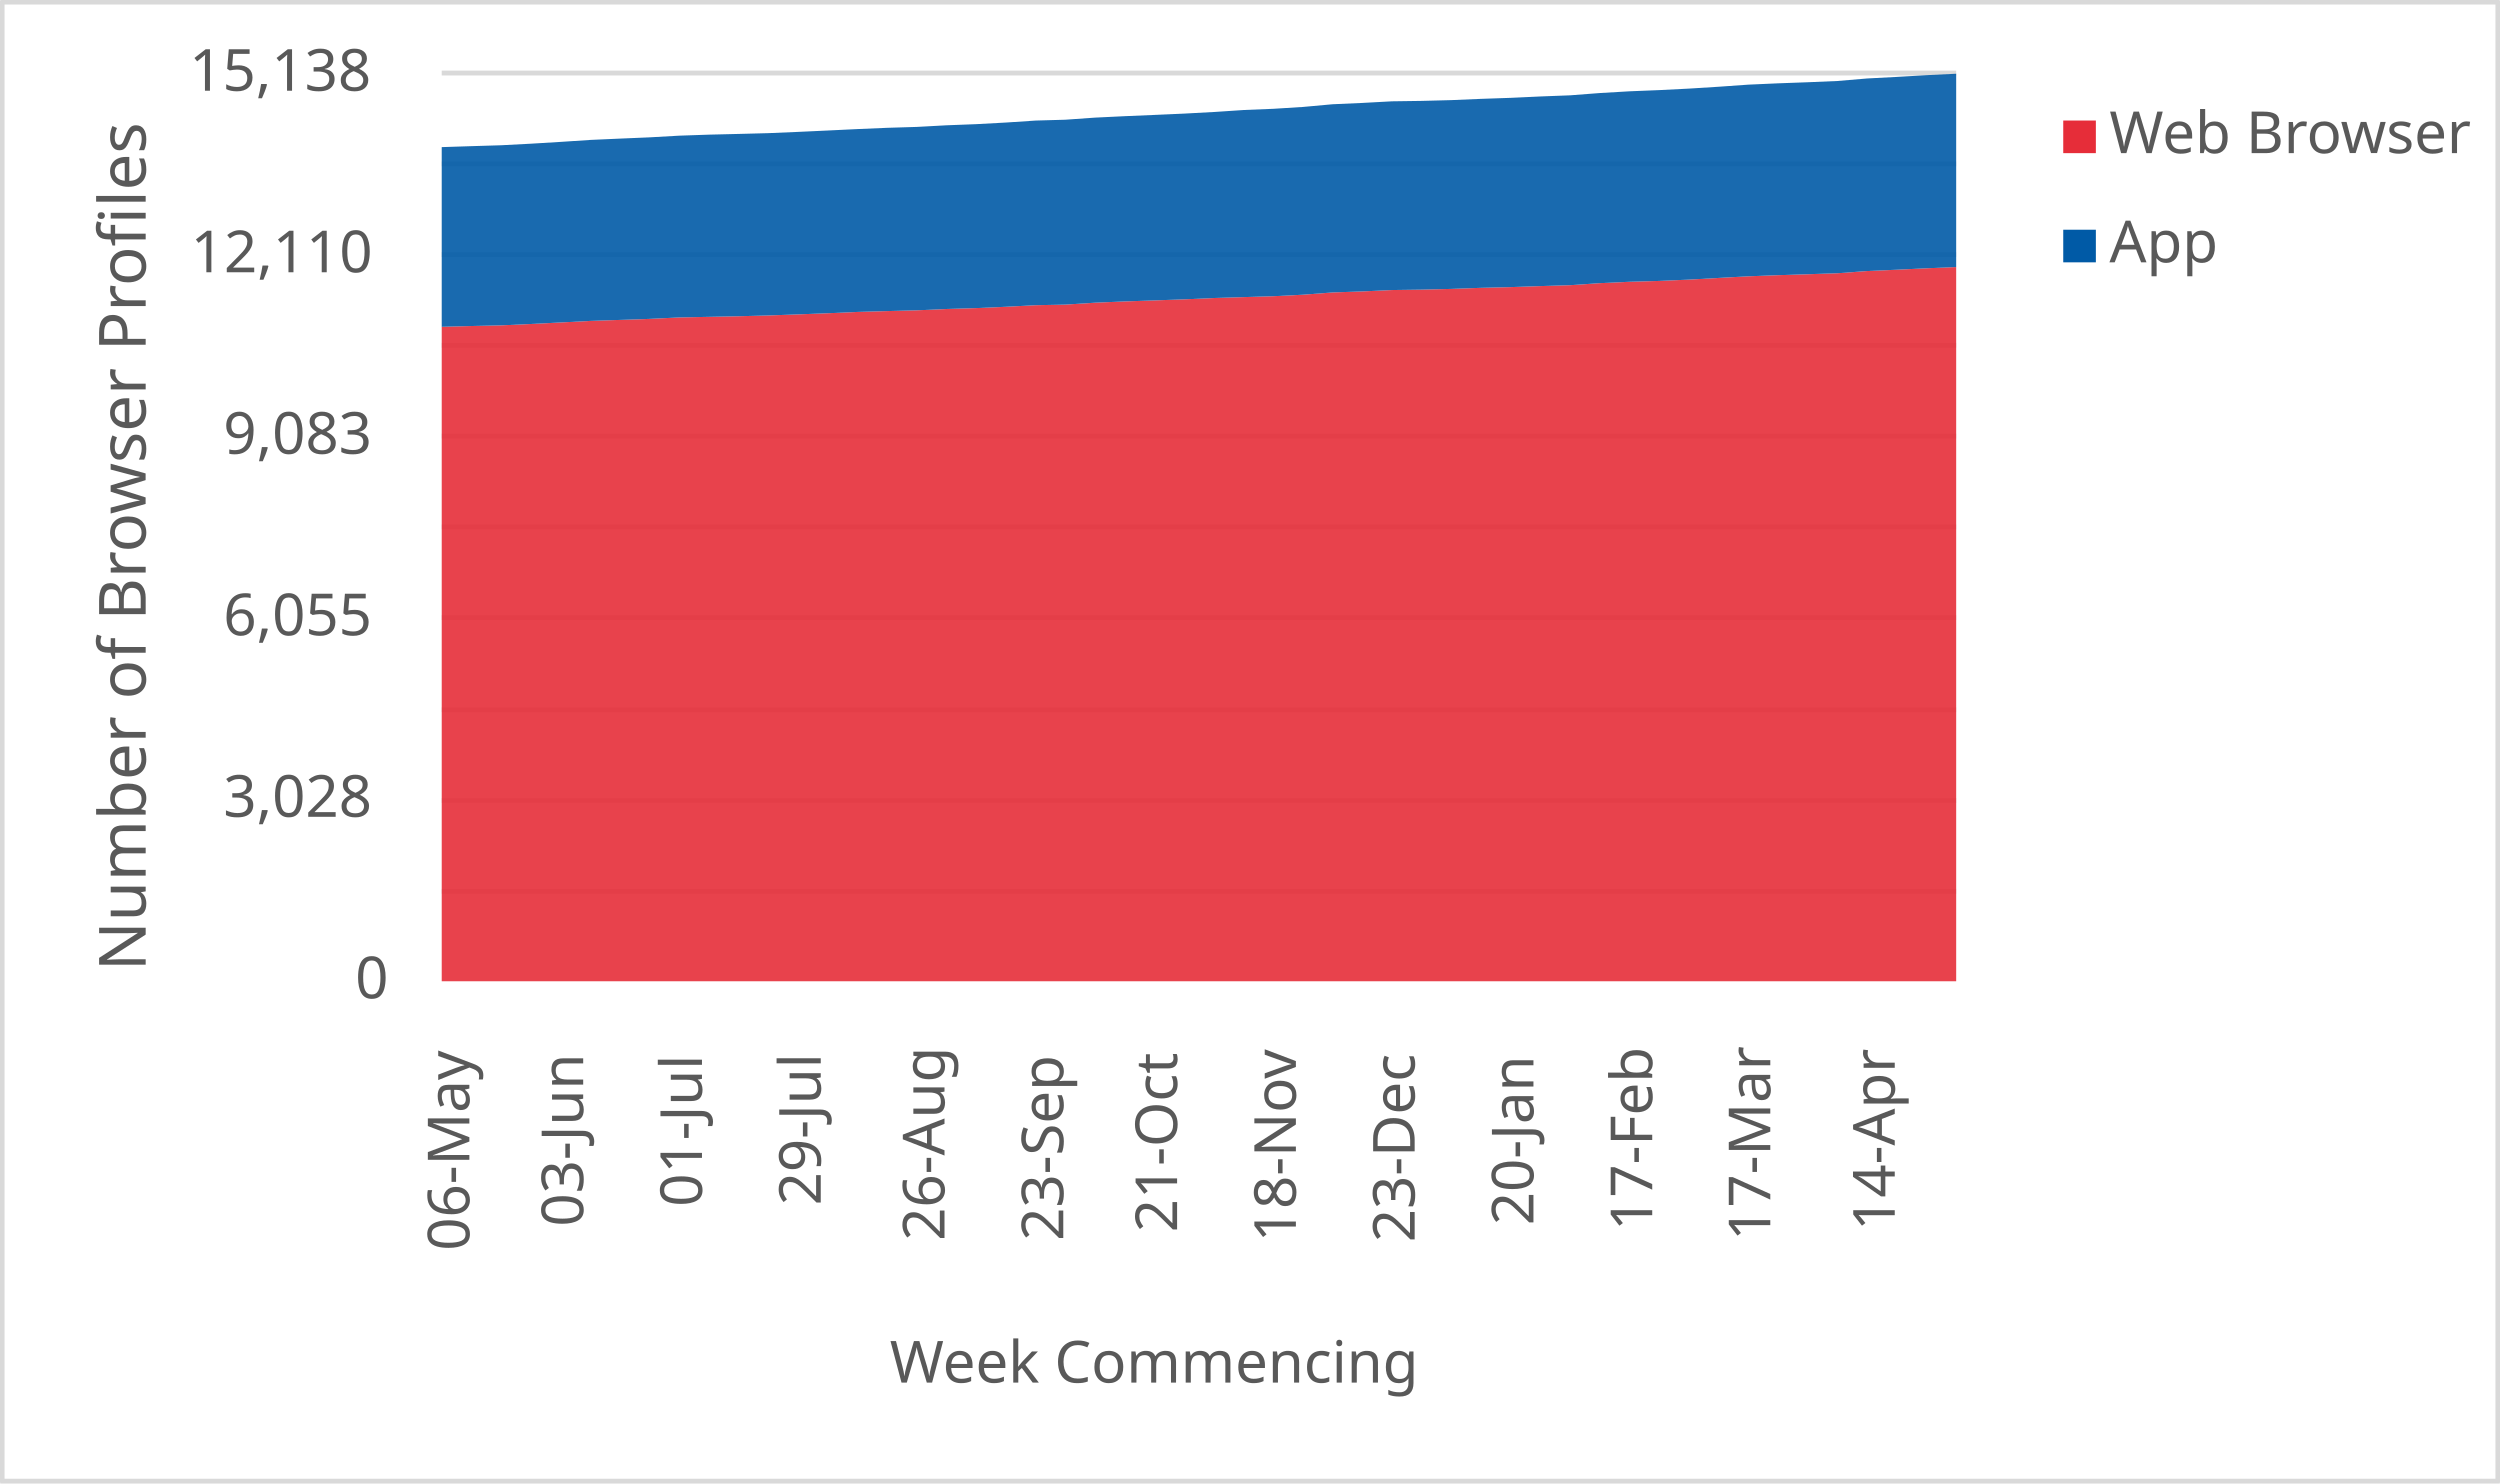
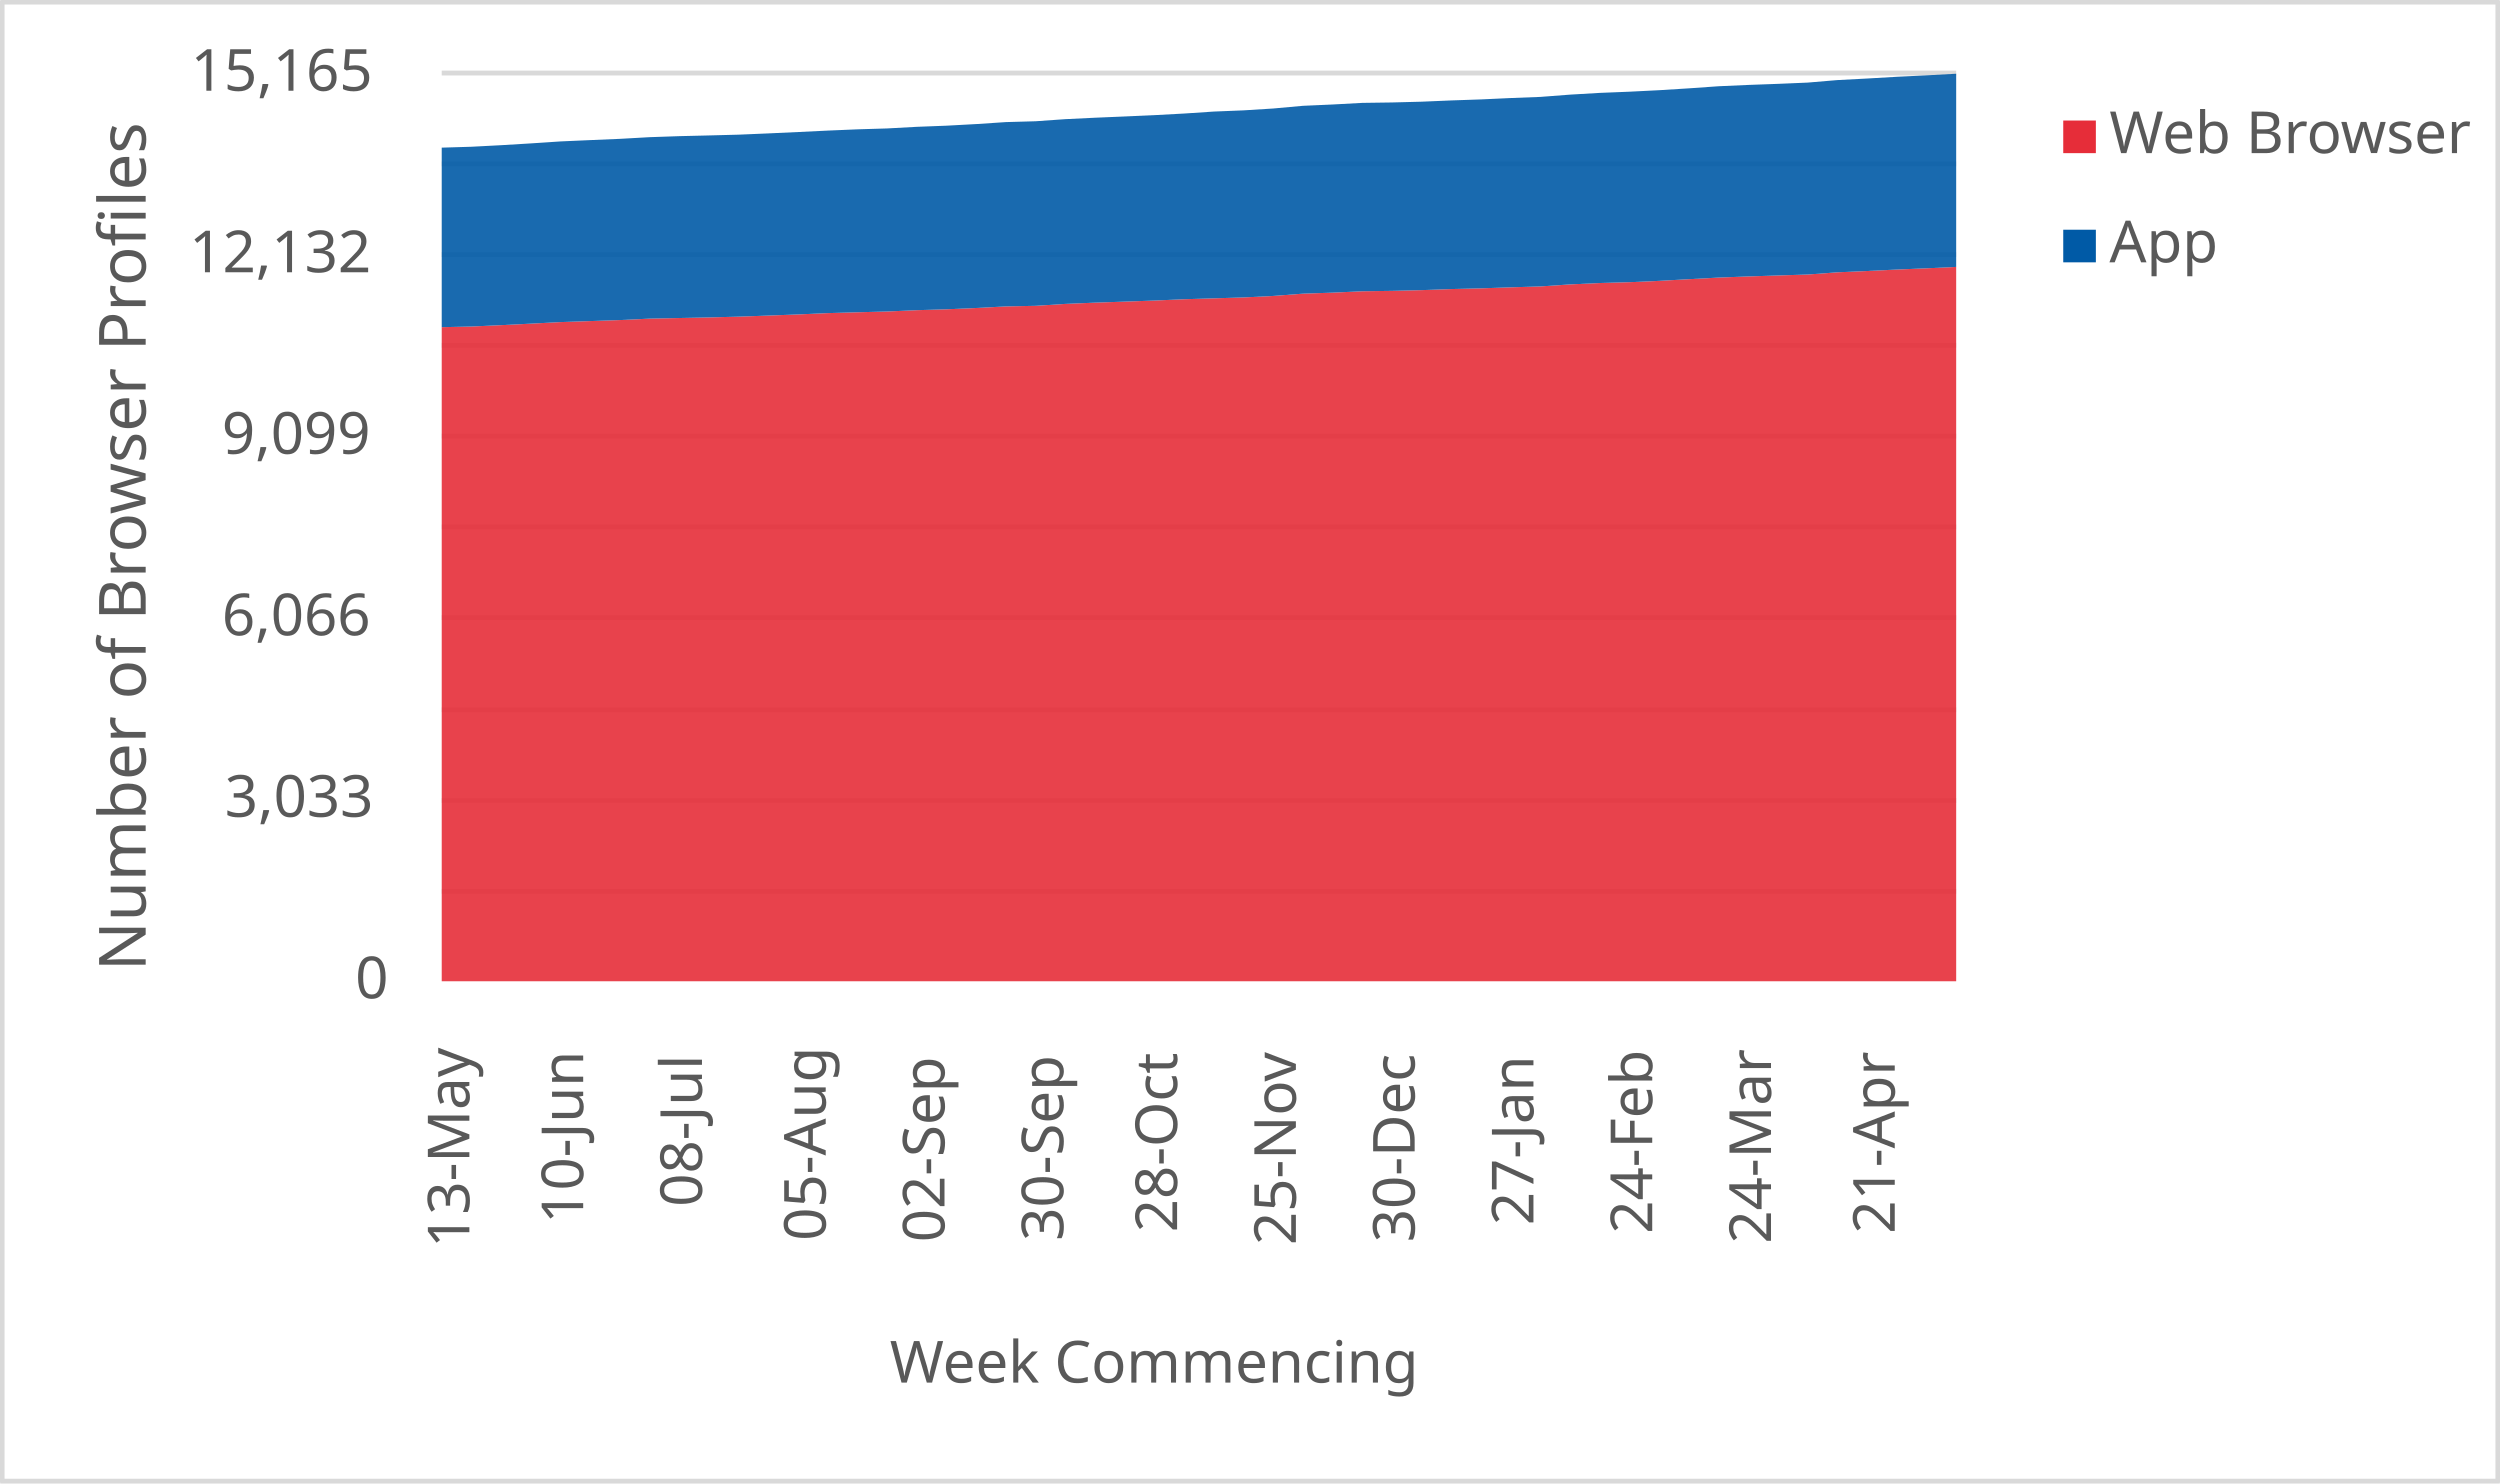
<svg xmlns="http://www.w3.org/2000/svg" width="1763" height="1046" xml:space="preserve" overflow="hidden">
  <defs>
    <clipPath id="clip0">
      <rect x="2917" y="346" width="1763" height="1046" />
    </clipPath>
  </defs>
  <g clip-path="url(#clip0)" transform="translate(-2917 -346)">
    <rect x="2918" y="347" width="1760" height="1043" fill="#FFFFFF" />
    <g>
      <path d="    M3228.5 974.532 4296.5 974.532    M3228.5 910.53 4296.5 910.53    M3228.5 846.528 4296.5 846.528    M3228.5 781.526 4296.5 781.526    M3228.5 717.524 4296.5 717.524    M3228.5 653.522 4296.5 653.522    M3228.5 589.52 4296.5 589.52    M3228.5 525.517 4296.5 525.517    M3228.5 461.515 4296.5 461.515    M3228.5 397.5 4296.5 397.5" stroke="#D9D9D9" stroke-width="3.438" stroke-linejoin="round" stroke-miterlimit="10" fill="none" />
    </g>
    <g>
      <path d="M 1038.5 4296.5 1038.5" stroke="#D9D9D9" stroke-width="3.438" stroke-linejoin="round" stroke-miterlimit="10" fill="none" fill-rule="evenodd" />
    </g>
    <g>
-       <text fill="#595959" font-family="Verdana,sans-serif" font-weight="400" font-size="41" transform="matrix(6.12323e-17 -1 1 6.12323e-17 3248 1228)">06-May</text>
+       <text fill="#595959" font-family="Verdana,sans-serif" font-weight="400" font-size="41" transform="matrix(6.12323e-17 -1 1 6.12323e-17 3248 1226)">13-May</text>
    </g>
    <g>
-       <text fill="#595959" font-family="Verdana,sans-serif" font-weight="400" font-size="41" transform="matrix(6.12323e-17 -1 1 6.12323e-17 3328.265 1211)">03-Jun</text>
+       <text fill="#595959" font-family="Verdana,sans-serif" font-weight="400" font-size="41" transform="matrix(6.12323e-17 -1 1 6.12323e-17 3328.265 1209)">10-Jun</text>
    </g>
    <g>
-       <text fill="#595959" font-family="Verdana,sans-serif" font-weight="400" font-size="41" transform="matrix(6.12323e-17 -1 1 6.12323e-17 3412.029 1197)">01-Jul</text>
+       <text fill="#595959" font-family="Verdana,sans-serif" font-weight="400" font-size="41" transform="matrix(6.12323e-17 -1 1 6.12323e-17 3412.029 1197)">08-Jul</text>
    </g>
    <g>
-       <text fill="#595959" font-family="Verdana,sans-serif" font-weight="400" font-size="41" transform="matrix(6.12323e-17 -1 1 6.12323e-17 3495.794 1196)">29-Jul</text>
+       <text fill="#595959" font-family="Verdana,sans-serif" font-weight="400" font-size="41" transform="matrix(6.12323e-17 -1 1 6.12323e-17 3499.294 1221)">05-Aug</text>
    </g>
    <g>
-       <text fill="#595959" font-family="Verdana,sans-serif" font-weight="400" font-size="41" transform="matrix(6.12323e-17 -1 1 6.12323e-17 3583.059 1221)">26-Aug</text>
+       <text fill="#595959" font-family="Verdana,sans-serif" font-weight="400" font-size="41" transform="matrix(6.12323e-17 -1 1 6.12323e-17 3583.059 1222)">02-Sep</text>
    </g>
    <g>
-       <text fill="#595959" font-family="Verdana,sans-serif" font-weight="400" font-size="41" transform="matrix(6.12323e-17 -1 1 6.12323e-17 3666.824 1221)">23-Sep</text>
+       <text fill="#595959" font-family="Verdana,sans-serif" font-weight="400" font-size="41" transform="matrix(6.12323e-17 -1 1 6.12323e-17 3666.824 1221)">30-Sep</text>
    </g>
    <g>
-       <text fill="#595959" font-family="Verdana,sans-serif" font-weight="400" font-size="41" transform="matrix(6.12323e-17 -1 1 6.12323e-17 3747.088 1215)">21-Oct</text>
+       <text fill="#595959" font-family="Verdana,sans-serif" font-weight="400" font-size="41" transform="matrix(6.12323e-17 -1 1 6.12323e-17 3747.088 1215)">28-Oct</text>
    </g>
    <g>
-       <text fill="#595959" font-family="Verdana,sans-serif" font-weight="400" font-size="41" transform="matrix(6.12323e-17 -1 1 6.12323e-17 3830.853 1222)">18-Nov</text>
+       <text fill="#595959" font-family="Verdana,sans-serif" font-weight="400" font-size="41" transform="matrix(6.12323e-17 -1 1 6.12323e-17 3830.853 1224)">25-Nov</text>
    </g>
    <g>
-       <text fill="#595959" font-family="Verdana,sans-serif" font-weight="400" font-size="41" transform="matrix(6.12323e-17 -1 1 6.12323e-17 3914.618 1222)">23-Dec</text>
+       <text fill="#595959" font-family="Verdana,sans-serif" font-weight="400" font-size="41" transform="matrix(6.12323e-17 -1 1 6.12323e-17 3914.618 1222)">30-Dec</text>
    </g>
    <g>
-       <text fill="#595959" font-family="Verdana,sans-serif" font-weight="400" font-size="41" transform="matrix(6.12323e-17 -1 1 6.12323e-17 3998.382 1210)">20-Jan</text>
+       <text fill="#595959" font-family="Verdana,sans-serif" font-weight="400" font-size="41" transform="matrix(6.12323e-17 -1 1 6.12323e-17 3998.382 1210)">27-Jan</text>
    </g>
    <g>
-       <text fill="#595959" font-family="Verdana,sans-serif" font-weight="400" font-size="41" transform="matrix(6.12323e-17 -1 1 6.12323e-17 4082.147 1214)">17-Feb</text>
+       <text fill="#595959" font-family="Verdana,sans-serif" font-weight="400" font-size="41" transform="matrix(6.12323e-17 -1 1 6.12323e-17 4082.147 1216)">24-Feb</text>
    </g>
    <g>
-       <text fill="#595959" font-family="Verdana,sans-serif" font-weight="400" font-size="41" transform="matrix(6.12323e-17 -1 1 6.12323e-17 4165.412 1221)">17-Mar</text>
+       <text fill="#595959" font-family="Verdana,sans-serif" font-weight="400" font-size="41" transform="matrix(6.12323e-17 -1 1 6.12323e-17 4165.912 1223)">24-Mar</text>
    </g>
    <g>
-       <text fill="#595959" font-family="Verdana,sans-serif" font-weight="400" font-size="41" transform="matrix(6.12323e-17 -1 1 6.12323e-17 4253.176 1214)">14-Apr</text>
+       <text fill="#595959" font-family="Verdana,sans-serif" font-weight="400" font-size="41" transform="matrix(6.12323e-17 -1 1 6.12323e-17 4253.176 1216)">21-Apr</text>
    </g>
    <g>
      <text fill="#595959" font-family="Verdana,sans-serif" font-weight="400" font-size="41" transform="matrix(1 0 0 1 3167.5 1050)">0</text>
    </g>
    <g>
-       <text fill="#595959" font-family="Verdana,sans-serif" font-weight="400" font-size="41" transform="matrix(1 0 0 1 3074.5 922)">3,028</text>
+       <text fill="#595959" font-family="Verdana,sans-serif" font-weight="400" font-size="41" transform="matrix(1 0 0 1 3075.5 922)">3,033</text>
    </g>
    <g>
-       <text fill="#595959" font-family="Verdana,sans-serif" font-weight="400" font-size="41" transform="matrix(1 0 0 1 3074.5 794)">6,055</text>
+       <text fill="#595959" font-family="Verdana,sans-serif" font-weight="400" font-size="41" transform="matrix(1 0 0 1 3073.5 794)">6,066</text>
    </g>
    <g>
-       <text fill="#595959" font-family="Verdana,sans-serif" font-weight="400" font-size="41" transform="matrix(1 0 0 1 3074.5 666)">9,083</text>
+       <text fill="#595959" font-family="Verdana,sans-serif" font-weight="400" font-size="41" transform="matrix(1 0 0 1 3073.5 666)">9,099</text>
    </g>
    <g>
-       <text fill="#595959" font-family="Verdana,sans-serif" font-weight="400" font-size="41" transform="matrix(1 0 0 1 3051.5 538)">12,110</text>
+       <text fill="#595959" font-family="Verdana,sans-serif" font-weight="400" font-size="41" transform="matrix(1 0 0 1 3050.5 538)">12,132</text>
    </g>
    <g>
-       <text fill="#595959" font-family="Verdana,sans-serif" font-weight="400" font-size="41" transform="matrix(1 0 0 1 3050.5 410)">15,138</text>
+       <text fill="#595959" font-family="Verdana,sans-serif" font-weight="400" font-size="41" transform="matrix(1 0 0 1 3051.5 410)">15,165</text>
    </g>
    <g>
      <text fill="#595959" font-family="Verdana,sans-serif" font-weight="400" font-size="41" transform="matrix(1 0 0 1 3544.5 1321)">Week Commencing</text>
    </g>
    <g>
      <text fill="#595959" font-family="Verdana,sans-serif" font-weight="400" font-size="46" transform="matrix(6.12323e-17 -1 1 6.12323e-17 3019.73 1030.75)">Number of Browser Profiles</text>
    </g>
    <rect x="2918.5" y="347.5" width="1760" height="1043" stroke="#D9D9D9" stroke-width="3.438" stroke-linejoin="round" stroke-miterlimit="10" fill="none" />
    <g>
-       <path d="M3228.5 1038 3249.441 1038 3270.382 1038 3291.324 1038 3312.265 1038 3333.206 1038 3354.147 1038 3375.088 1038 3396.029 1038 3416.971 1038 3437.912 1038 3458.853 1038 3479.794 1038 3500.735 1038 3521.676 1038 3542.618 1038 3563.559 1038 3584.5 1038 3605.441 1038 3626.382 1038 3647.324 1038 3668.265 1038 3689.206 1038 3710.147 1038 3731.088 1038 3752.029 1038 3772.971 1038 3793.912 1038 3814.853 1038 3835.794 1038 3856.735 1038 3877.676 1038 3898.618 1038 3919.559 1038 3940.5 1038 3961.441 1038 3982.382 1038 4003.324 1038 4024.265 1038 4045.206 1038 4066.147 1038 4087.088 1038 4108.029 1038 4128.971 1038 4149.912 1038 4170.853 1038 4191.794 1038 4212.735 1038 4233.676 1038 4254.618 1038 4275.559 1038 4296.5 1038 4296.5 534.303 4275.559 535.191 4254.618 536.206 4233.676 537.136 4212.735 538.7 4191.794 539.377 4170.853 540.053 4149.912 540.856 4128.971 541.998 4108.029 543.182 4087.088 544.112 4066.147 544.704 4045.206 545.676 4024.265 547.113 4003.324 547.748 3982.382 548.466 3961.441 548.974 3940.5 549.735 3919.559 550.242 3898.618 550.538 3877.676 551.51 3856.735 552.229 3835.794 553.836 3814.853 554.893 3793.912 555.527 3772.971 556.161 3752.029 557.091 3731.088 557.852 3710.147 558.571 3689.206 559.459 3668.265 560.811 3647.324 561.234 3626.382 562.333 3605.441 563.264 3584.5 563.898 3563.559 564.828 3542.618 565.377 3521.676 565.969 3500.735 566.899 3479.794 567.703 3458.853 568.464 3437.912 569.013 3416.971 569.436 3396.029 569.859 3375.088 570.874 3354.147 571.592 3333.206 572.311 3312.265 573.41 3291.324 574.467 3270.382 575.44 3249.441 575.905 3228.5 576.454 3228.5 1038Z" fill="#e62d39" opacity="0.9" />
+       <path d="M3228.5 1038 3249.441 1038 3270.382 1038 3291.324 1038 3312.265 1038 3333.206 1038 3354.147 1038 3375.088 1038 3396.029 1038 3416.971 1038 3437.912 1038 3458.853 1038 3479.794 1038 3500.735 1038 3521.676 1038 3542.618 1038 3563.559 1038 3584.5 1038 3605.441 1038 3626.382 1038 3647.324 1038 3668.265 1038 3689.206 1038 3710.147 1038 3731.088 1038 3752.029 1038 3772.971 1038 3793.912 1038 3814.853 1038 3835.794 1038 3856.735 1038 3877.676 1038 3898.618 1038 3919.559 1038 3940.5 1038 3961.441 1038 3982.382 1038 4003.324 1038 4024.265 1038 4045.206 1038 4066.147 1038 4087.088 1038 4108.029 1038 4128.971 1038 4149.912 1038 4170.853 1038 4191.794 1038 4212.735 1038 4233.676 1038 4254.618 1038 4275.559 1038 4296.5 1038 4296.5 534.229 4275.559 535.2 4254.618 536.086 4233.676 537.099 4212.735 538.028 4191.794 539.589 4170.853 540.264 4149.912 540.94 4128.971 541.742 4108.029 542.881 4087.088 544.063 4066.147 544.991 4045.206 545.582 4024.265 546.553 4003.324 547.987 3982.382 548.621 3961.441 549.338 3940.5 549.844 3919.559 550.604 3898.618 551.11 3877.676 551.406 3856.735 552.377 3835.794 553.094 3814.853 554.698 3793.912 555.753 3772.971 556.386 3752.029 557.019 3731.088 557.947 3710.147 558.707 3689.206 559.424 3668.265 560.311 3647.324 561.661 3626.382 562.083 3605.441 563.18 3584.5 564.109 3563.559 564.742 3542.618 565.67 3521.676 566.219 3500.735 566.81 3479.794 567.738 3458.853 568.54 3437.912 569.3 3416.971 569.848 3396.029 570.27 3375.088 570.692 3354.147 571.705 3333.206 572.423 3312.265 573.14 3291.324 574.237 3270.382 575.292 3249.441 576.263 3228.5 576.727 3228.5 1038Z" fill="#e62d39" opacity="0.9" />
    </g>
    <g>
-       <path d="M3228.5 576.454 3249.441 575.905 3270.382 575.44 3291.324 574.467 3312.265 573.41 3333.206 572.311 3354.147 571.592 3375.088 570.874 3396.029 569.859 3416.971 569.436 3437.912 569.013 3458.853 568.464 3479.794 567.703 3500.735 566.899 3521.676 565.969 3542.618 565.377 3563.559 564.828 3584.5 563.898 3605.441 563.264 3626.382 562.333 3647.324 561.234 3668.265 560.811 3689.206 559.459 3710.147 558.571 3731.088 557.852 3752.029 557.091 3772.971 556.161 3793.912 555.527 3814.853 554.893 3835.794 553.836 3856.735 552.229 3877.676 551.51 3898.618 550.538 3919.559 550.242 3940.5 549.735 3961.441 548.974 3982.382 548.466 4003.324 547.748 4024.265 547.113 4045.206 545.676 4066.147 544.704 4087.088 544.112 4108.029 543.182 4128.971 541.998 4149.912 540.856 4170.853 540.053 4191.794 539.377 4212.735 538.7 4233.676 537.136 4254.618 536.206 4275.559 535.191 4296.5 534.303 4296.5 398 4275.559 399.015 4254.618 400.241 4233.676 401.34 4212.735 403.116 4191.794 404.003 4170.853 404.764 4149.912 405.695 4128.971 407.174 4108.029 408.485 4087.088 409.542 4066.147 410.387 4045.206 411.613 4024.265 413.22 4003.324 414.023 3982.382 414.996 3961.441 415.714 3940.5 416.602 3919.559 417.152 3898.618 417.448 3877.676 418.589 3856.735 419.519 3835.794 421.422 3814.853 422.732 3793.912 423.578 3772.971 424.973 3752.029 426.115 3731.088 427.045 3710.147 427.933 3689.206 428.947 3668.265 430.427 3647.324 431.019 3626.382 432.414 3605.441 433.556 3584.5 434.359 3563.559 435.5 3542.618 436.134 3521.676 437.022 3500.735 438.037 3479.794 439.009 3458.853 439.897 3437.912 440.447 3416.971 440.954 3396.029 441.673 3375.088 442.857 3354.147 443.744 3333.206 444.675 3312.265 446.07 3291.324 447.338 3270.382 448.437 3249.441 449.071 3228.5 449.748 3228.5 576.454Z" fill="#005aa6" opacity="0.9" />
+       <path d="M3228.5 576.727 3249.441 576.263 3270.382 575.292 3291.324 574.237 3312.265 573.14 3333.206 572.423 3354.147 571.705 3375.088 570.692 3396.029 570.27 3416.971 569.848 3437.912 569.3 3458.853 568.54 3479.794 567.738 3500.735 566.81 3521.676 566.219 3542.618 565.67 3563.559 564.742 3584.5 564.109 3605.441 563.18 3626.382 562.083 3647.324 561.661 3668.265 560.311 3689.206 559.424 3710.147 558.707 3731.088 557.947 3752.029 557.019 3772.971 556.386 3793.912 555.753 3814.853 554.698 3835.794 553.094 3856.735 552.377 3877.676 551.406 3898.618 551.11 3919.559 550.604 3940.5 549.844 3961.441 549.338 3982.382 548.621 4003.324 547.987 4024.265 546.553 4045.206 545.582 4066.147 544.991 4087.088 544.063 4108.029 542.881 4128.971 541.742 4149.912 540.94 4170.853 540.264 4191.794 539.589 4212.735 538.028 4233.676 537.099 4254.618 536.086 4275.559 535.2 4296.5 534.229 4296.5 398 4275.559 399.139 4254.618 400.152 4233.676 401.376 4212.735 402.473 4191.794 404.246 4170.853 405.132 4149.912 405.892 4128.971 406.82 4108.029 408.297 4087.088 409.606 4066.147 410.661 4045.206 411.505 4024.265 412.729 4003.324 414.332 3982.382 415.134 3961.441 416.105 3940.5 416.822 3919.559 417.709 3898.618 418.257 3877.676 418.553 3856.735 419.692 3835.794 420.621 3814.853 422.52 3793.912 423.828 3772.971 424.672 3752.029 426.065 3731.088 427.204 3710.147 428.133 3689.206 429.019 3668.265 430.032 3647.324 431.509 3626.382 432.1 3605.441 433.492 3584.5 434.632 3563.559 435.434 3542.618 436.573 3521.676 437.206 3500.735 438.092 3479.794 439.105 3458.853 440.076 3437.912 440.962 3416.971 441.511 3396.029 442.017 3375.088 442.735 3354.147 443.916 3333.206 444.803 3312.265 445.731 3291.324 447.124 3270.382 448.39 3249.441 449.487 3228.5 450.12 3228.5 576.727Z" fill="#005aa6" opacity="0.9" />
    </g>
    <g>
      <rect x="4372" y="431" width="23" height="23" fill="#e62d39" />
    </g>
    <g>
      <text fill="#595959" font-family="Verdana,sans-serif" font-weight="400" font-size="41" transform="matrix(1 0 0 1 4404.56 454)">Web Browser</text>
    </g>
    <g>
      <rect x="4372" y="508" width="23" height="23" fill="#005aa6" />
    </g>
    <g>
      <text fill="#595959" font-family="Verdana,sans-serif" font-weight="400" font-size="41" transform="matrix(1 0 0 1 4404.56 531)">App</text>
    </g>
  </g>
</svg>
